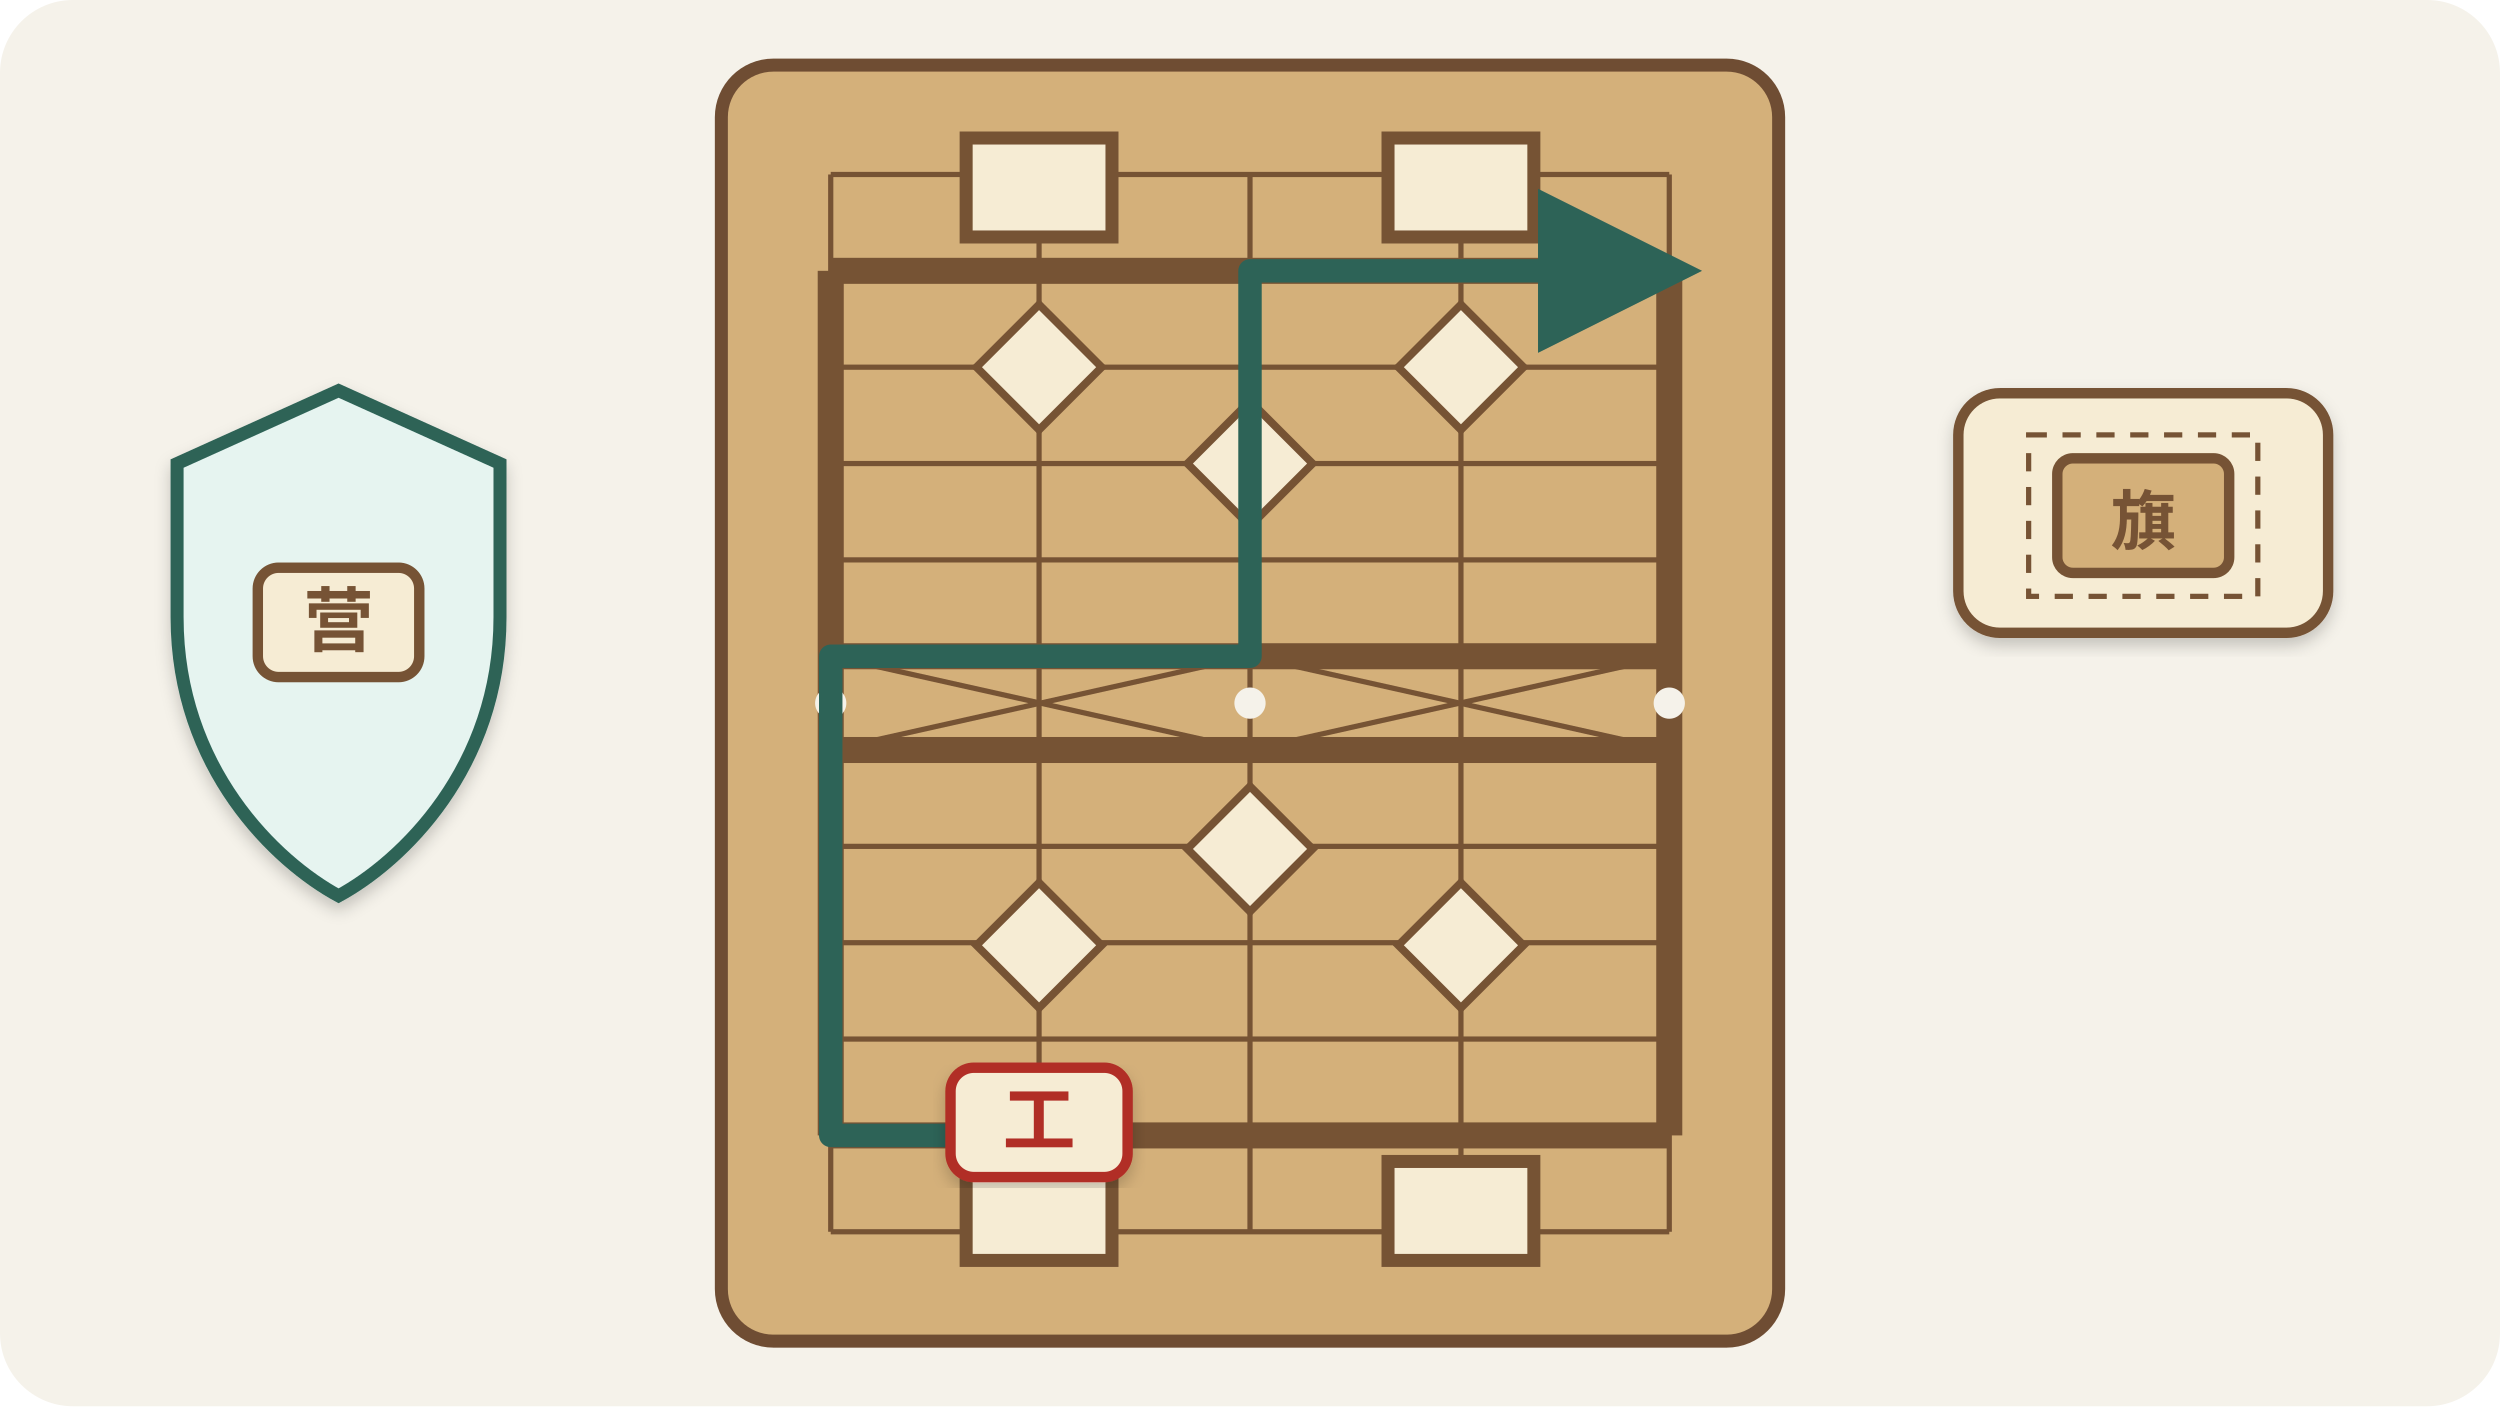
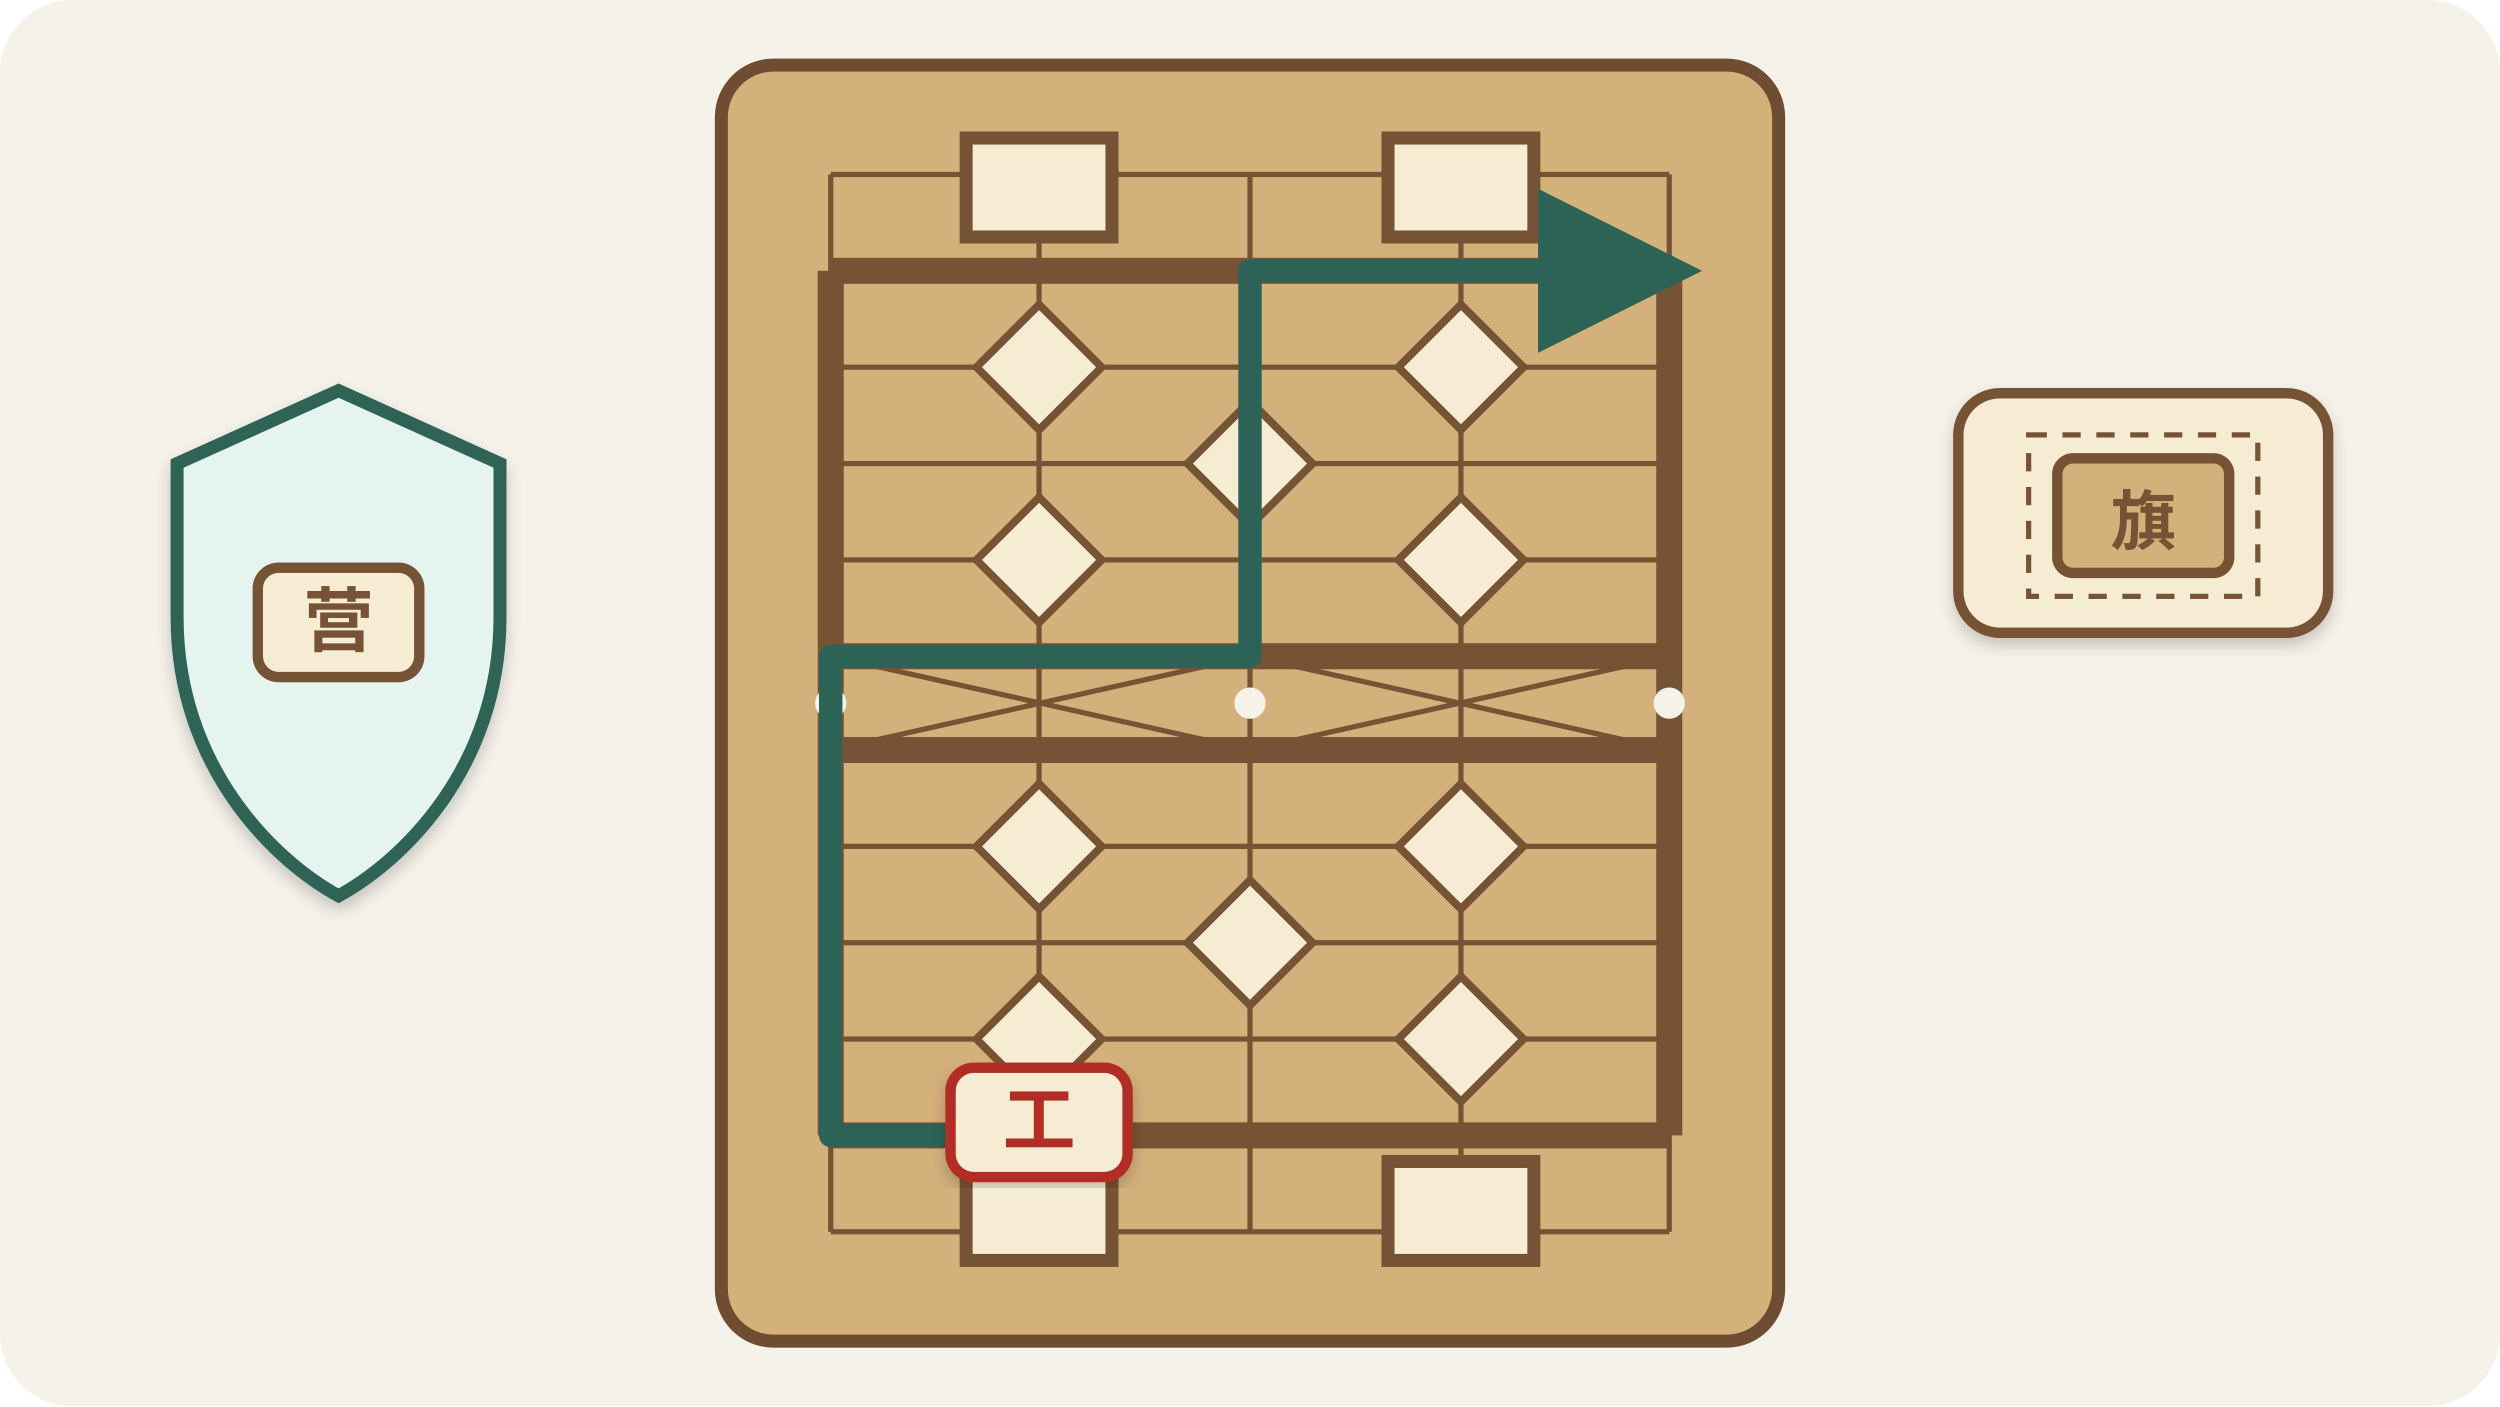
<svg xmlns="http://www.w3.org/2000/svg" viewBox="0 0 960 540" role="img" aria-labelledby="title desc">
  <defs>
    <marker id="arrow" viewBox="0 0 10 10" refX="8" refY="5" markerWidth="7" markerHeight="7" orient="auto">
      <path d="M0 0l10 5-10 5z" fill="#2d6357" />
    </marker>
    <filter id="shadow">
      <feDropShadow dx="0" dy="3" stdDeviation="3" flood-opacity=".2" />
    </filter>
  </defs>
  <rect width="960" height="540" rx="28" fill="#f5f2ea" />
  <g transform="translate(277 25)">
    <rect width="406" height="490" rx="20" fill="#d4b07a" stroke="#6f4d33" stroke-width="5" />
    <g fill="none" stroke="#765334" stroke-width="2">
      <path d="M42 42H364M42 79H364M42 116H364M42 153H364M42 190H364M42 227H364M42 263H364M42 300H364M42 337H364M42 374H364M42 411H364M42 448H364" />
      <path d="M42 42v406M122 42v406M203 42v406M284 42v406M364 42v406" />
      <path d="M42 227l161 36 161-36M42 263l161-36 161 36" />
    </g>
    <g fill="none" stroke="#765334" stroke-width="10">
      <path d="M42 79H364M42 227H364M42 263H364M42 411H364" />
      <path d="M42 79v332M364 79v332" />
    </g>
    <g fill="#f6ecd4" stroke="#765334" stroke-width="3">
      <rect x="105" y="99" width="34" height="34" transform="rotate(45 122 116)" />
      <rect x="267" y="99" width="34" height="34" transform="rotate(45 284 116)" />
      <rect x="186" y="136" width="34" height="34" transform="rotate(45 203 153)" />
-       <rect x="105" y="321" width="34" height="34" transform="rotate(45 122 338)" />
-       <rect x="267" y="321" width="34" height="34" transform="rotate(45 284 338)" />
-       <rect x="186" y="284" width="34" height="34" transform="rotate(45 203 301)" />
+       <rect x="105" y="173" width="34" height="34" transform="rotate(45 122 190)" />
+       <rect x="267" y="173" width="34" height="34" transform="rotate(45 284 190)" />
+       <rect x="105" y="283" width="34" height="34" transform="rotate(45 122 300)" />
+       <rect x="267" y="283" width="34" height="34" transform="rotate(45 284 300)" />
+       <rect x="186" y="320" width="34" height="34" transform="rotate(45 203 337)" />
+       <rect x="105" y="357" width="34" height="34" transform="rotate(45 122 374)" />
+       <rect x="267" y="357" width="34" height="34" transform="rotate(45 284 374)" />
    </g>
    <g fill="#f6ecd4" stroke="#765334" stroke-width="5">
      <rect x="94" y="421" width="56" height="38" />
      <rect x="256" y="421" width="56" height="38" />
      <rect x="94" y="28" width="56" height="38" />
      <rect x="256" y="28" width="56" height="38" />
    </g>
    <g stroke="#f5f2ea" stroke-width="12" stroke-linecap="round">
      <path d="M42 245h0M203 245h0M364 245h0" />
    </g>
    <path d="M122 411H42V227H203V79H364" fill="none" stroke="#2d6357" stroke-width="9" stroke-linejoin="round" marker-end="url(#arrow)" />
    <g transform="translate(88 385)" filter="url(#shadow)">
      <rect width="68" height="42" rx="9" fill="#f6ecd4" stroke="#b12f28" stroke-width="4" />
      <text x="34" y="30" text-anchor="middle" font-size="28" font-weight="800" fill="#b12f28" font-family="serif">工</text>
    </g>
  </g>
  <g transform="translate(58 150)" filter="url(#shadow)">
    <path d="M72 0l62 28v59c0 58-38 94-62 107C48 181 10 145 10 87V28z" fill="#e6f4f0" stroke="#2d6357" stroke-width="5" />
    <rect x="41" y="68" width="62" height="42" rx="8" fill="#f6ecd4" stroke="#765334" stroke-width="4" />
    <text x="72" y="98" text-anchor="middle" font-size="27" font-weight="800" fill="#765334" font-family="serif">营</text>
  </g>
  <g transform="translate(752 151)" filter="url(#shadow)">
    <rect width="142" height="92" rx="16" fill="#f6ecd4" stroke="#765334" stroke-width="4" />
    <rect x="38" y="25" width="66" height="44" rx="6" fill="#d4b07a" stroke="#765334" stroke-width="4" />
    <path d="M27 16h88v62H27z" fill="none" stroke="#765334" stroke-width="2" stroke-dasharray="7 6" />
    <text x="71" y="58" text-anchor="middle" font-size="25" font-weight="800" fill="#765334" font-family="serif">旗</text>
  </g>
</svg>
